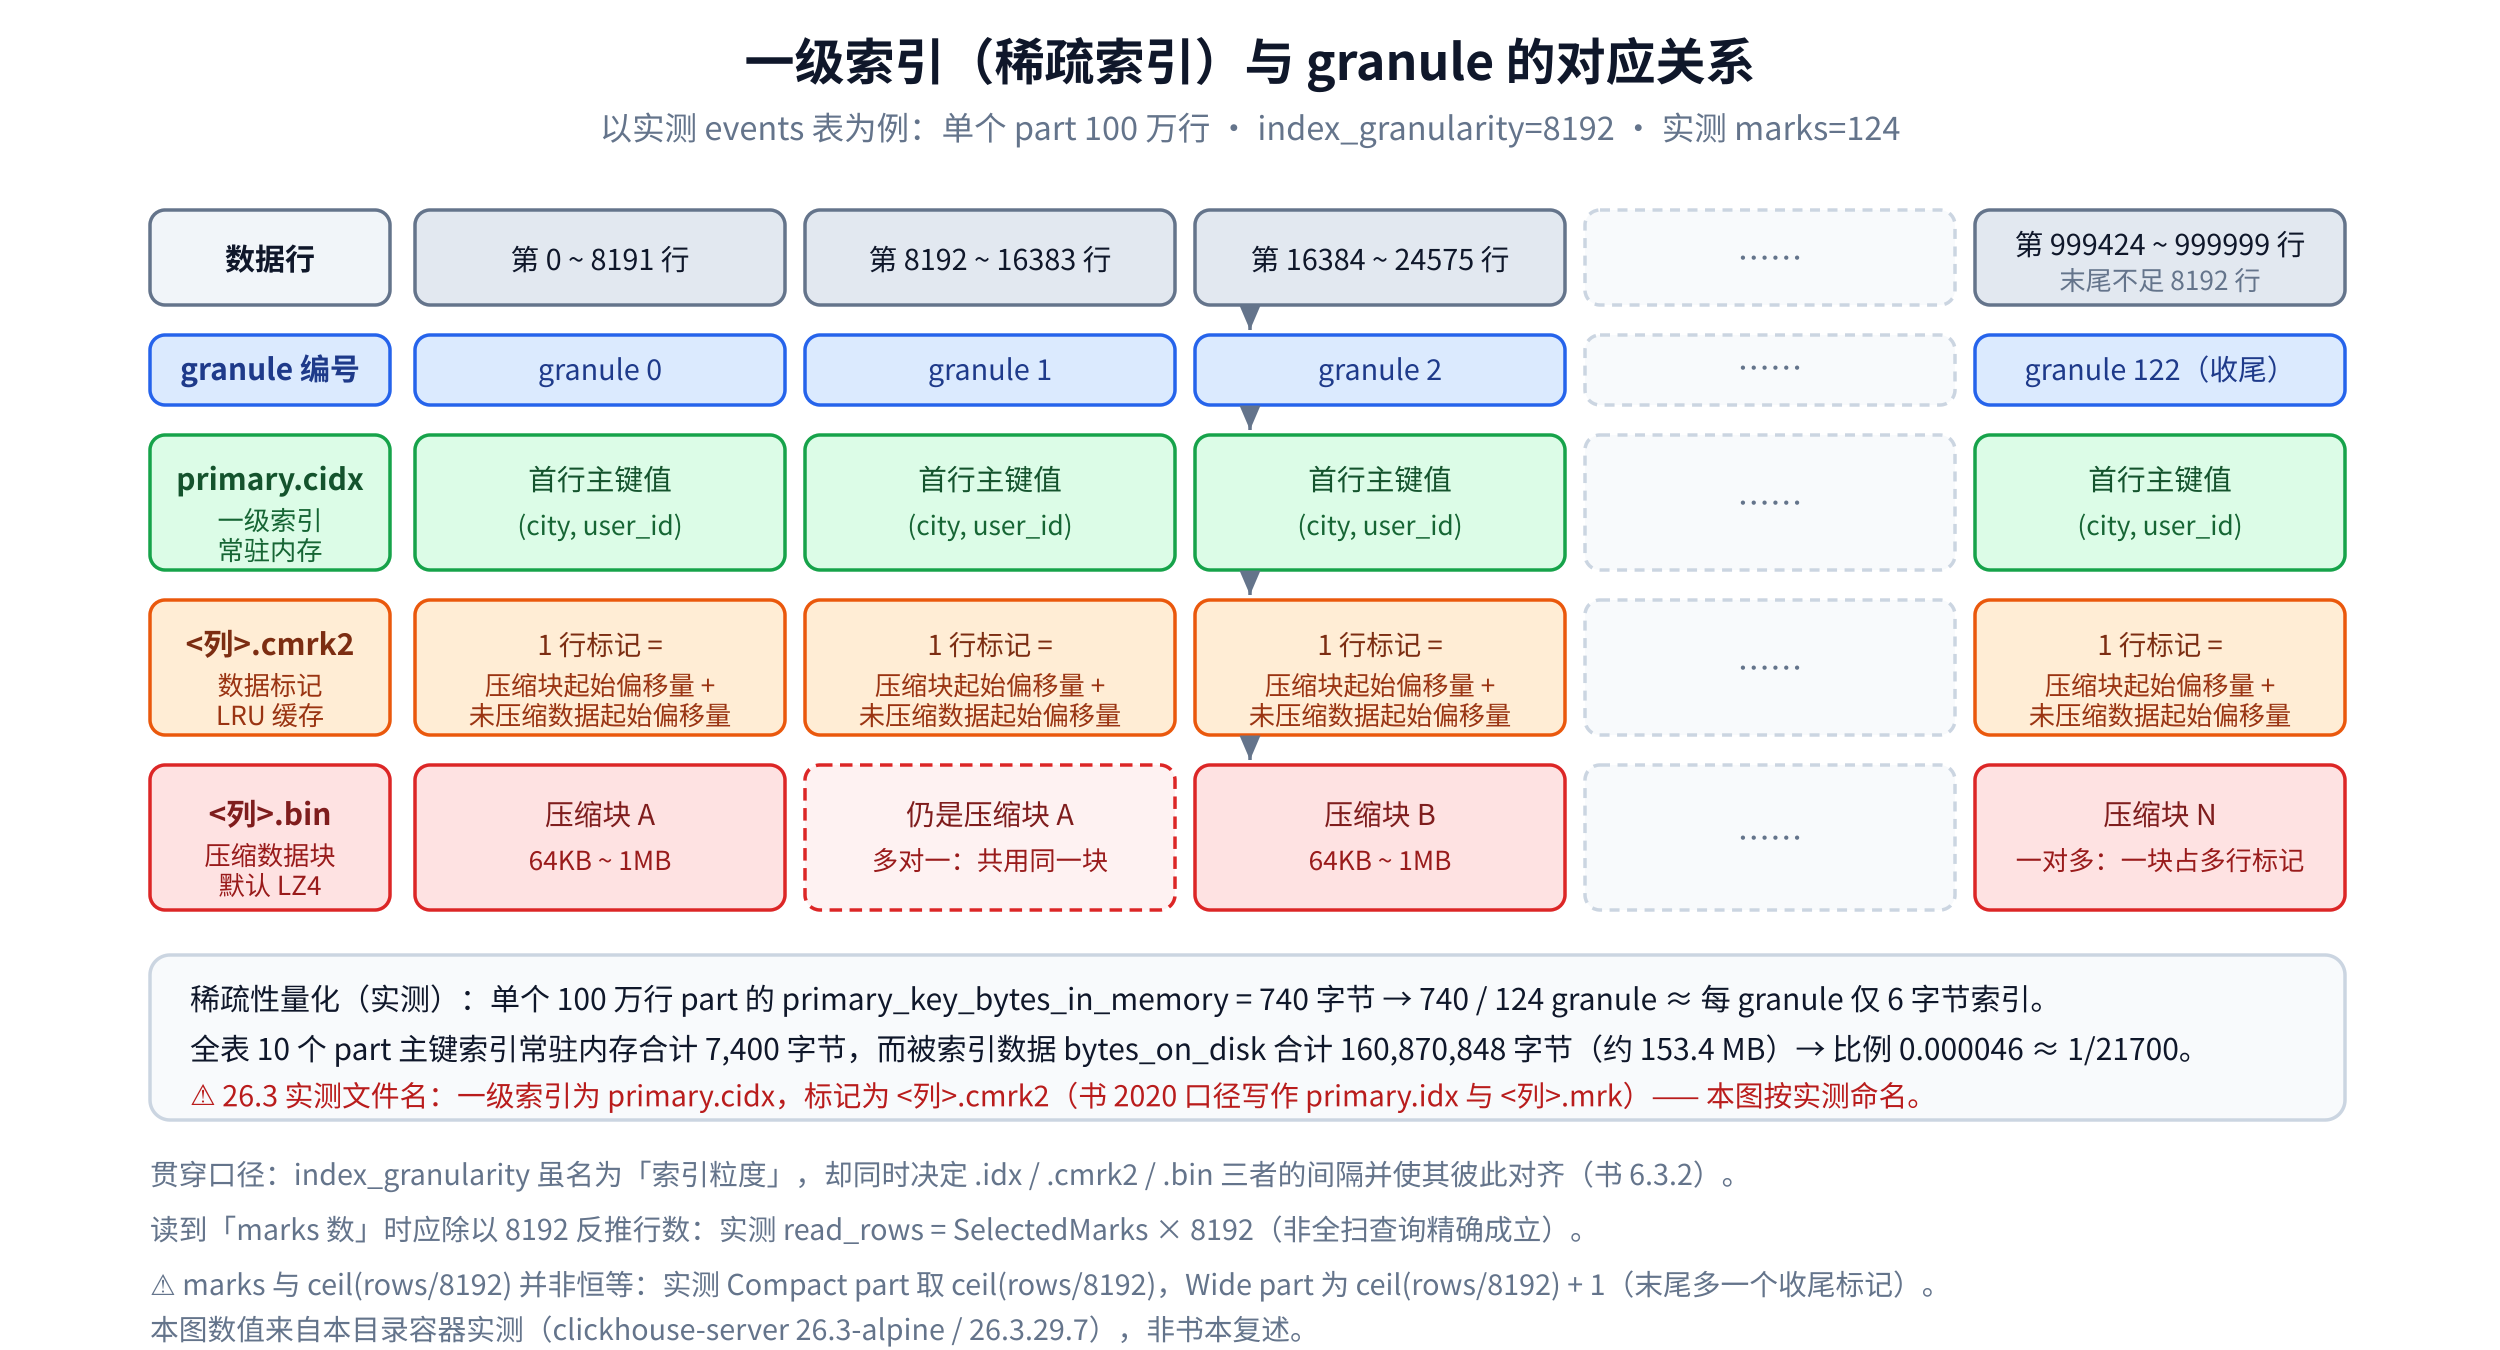
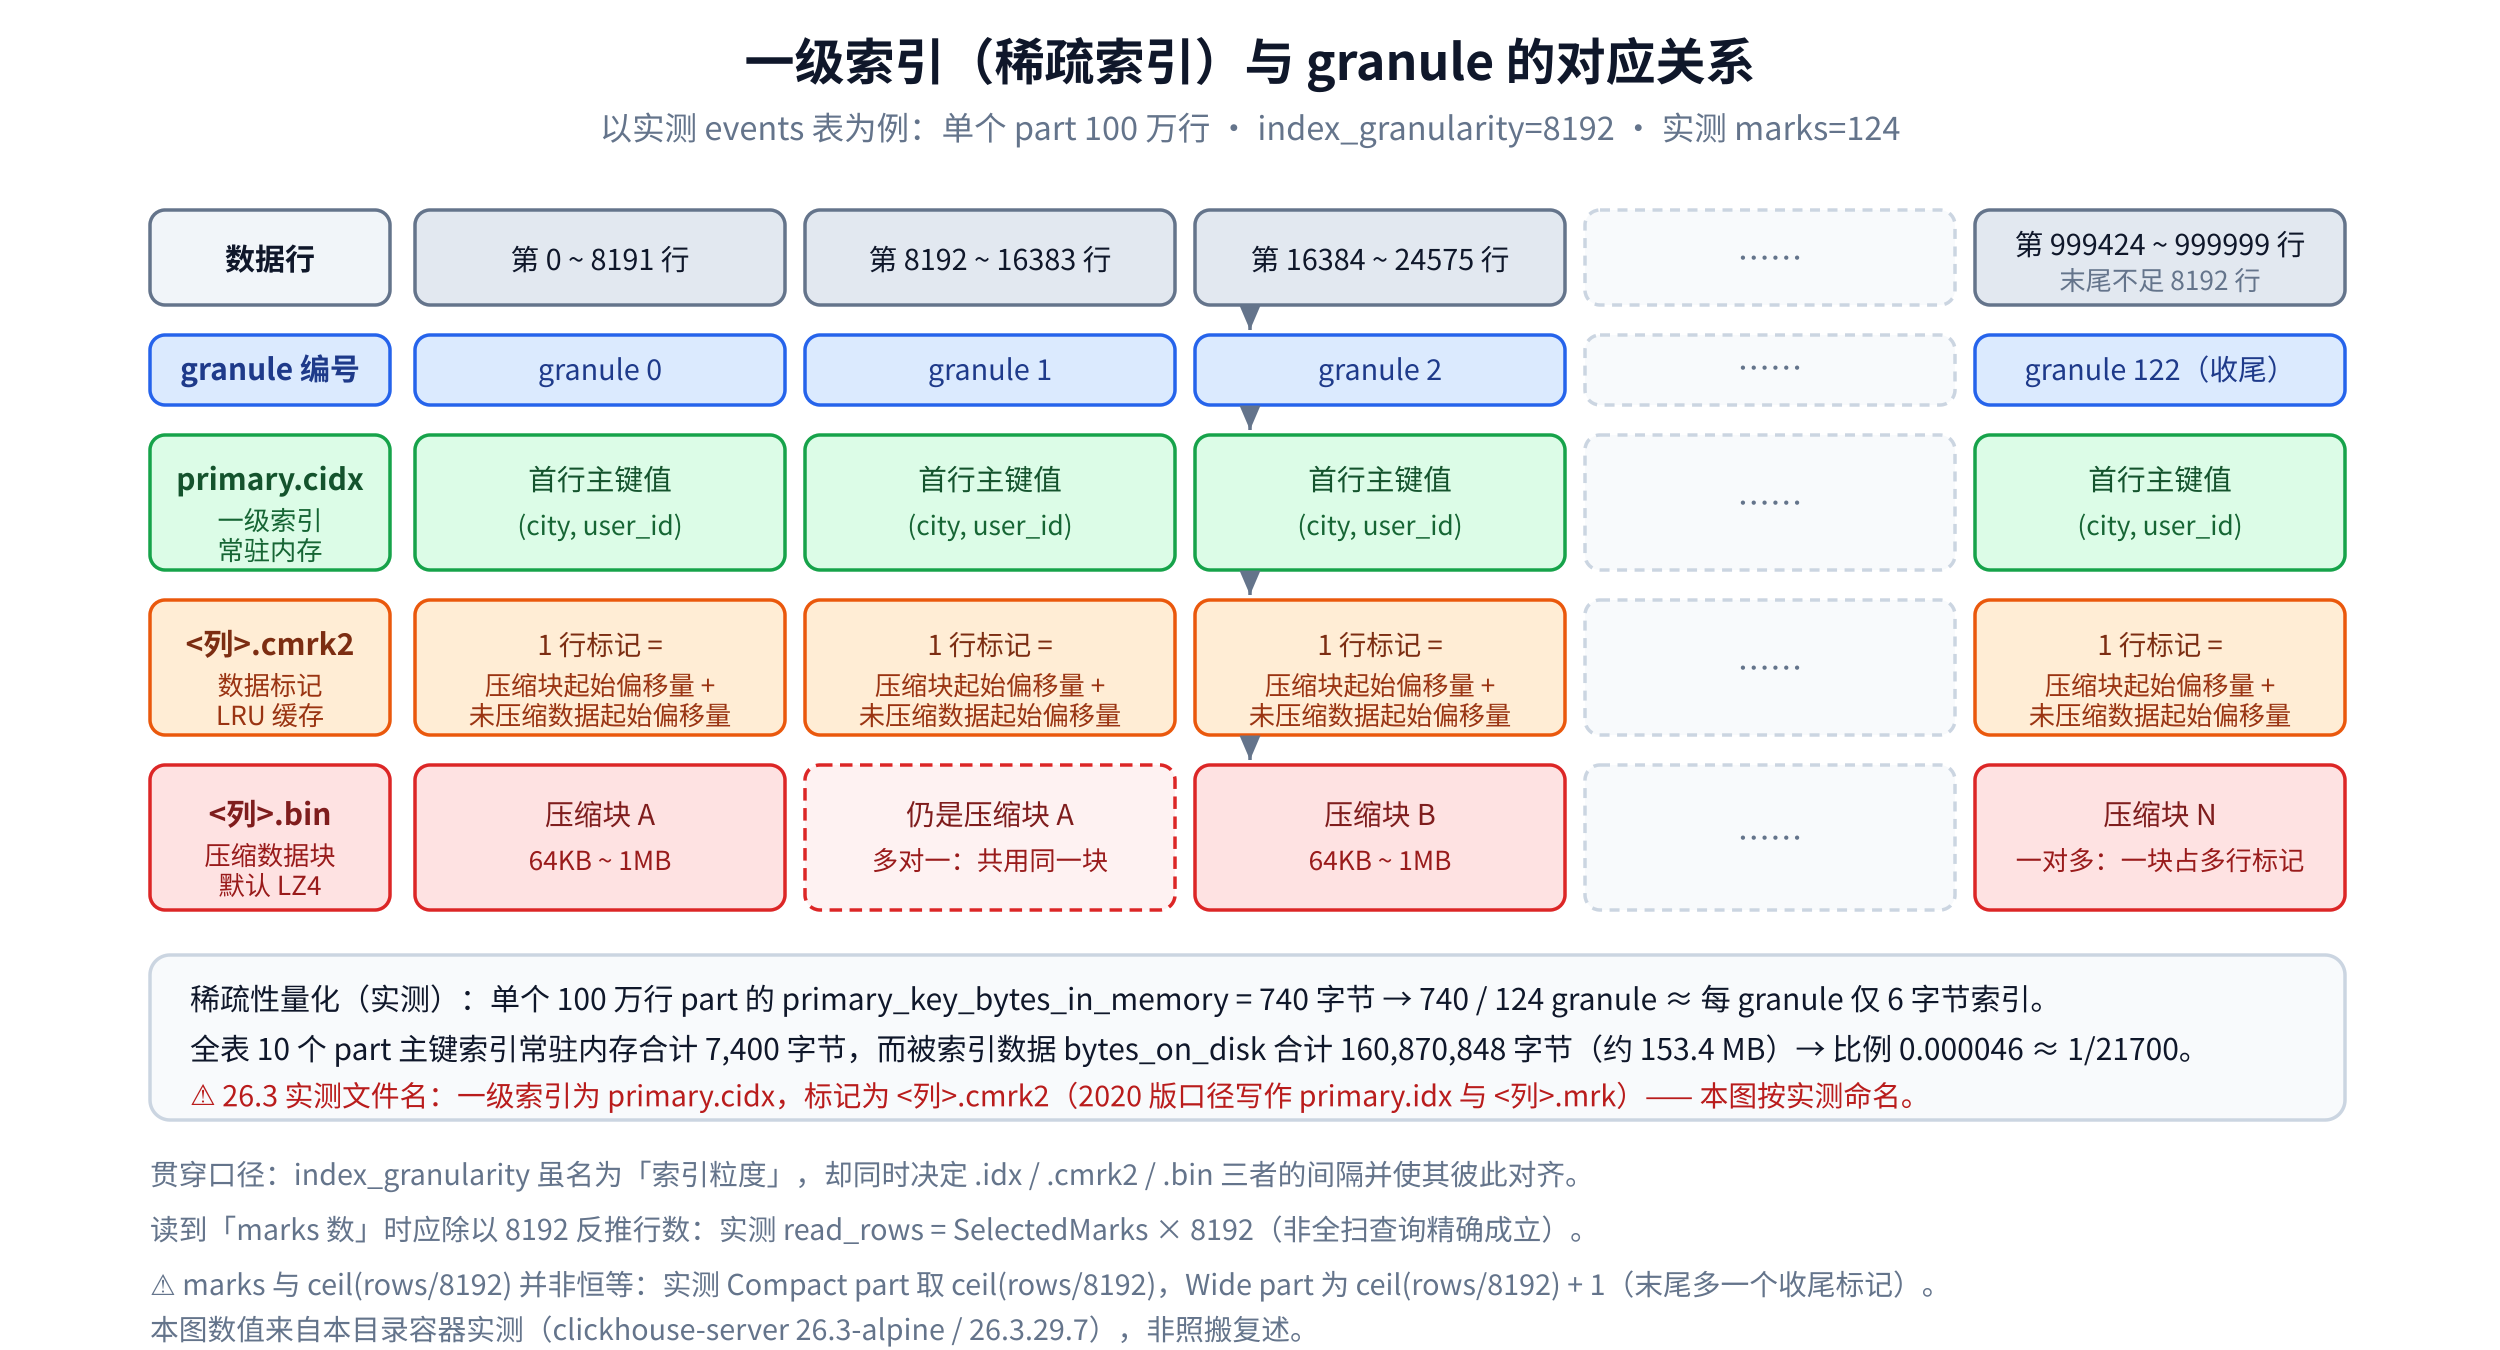
<svg xmlns="http://www.w3.org/2000/svg" viewBox="0 0 1000 540" width="1000" height="540" font-family="Microsoft YaHei, PingFang SC, Noto Sans CJK SC, sans-serif">
  <defs>
    <marker id="spA" markerWidth="9" markerHeight="9" refX="7" refY="3" orient="auto">
      <path d="M0,0 L7,3 L0,6 Z" fill="#64748b" />
    </marker>
  </defs>
  <rect x="0" y="0" width="1000" height="540" fill="#ffffff" />
  <text x="500" y="32" text-anchor="middle" font-size="20" font-weight="bold" fill="#0f172a">一级索引（稀疏索引）与 granule 的对应关系</text>
  <text x="500" y="56" text-anchor="middle" font-size="13" fill="#64748b">以实测 events 表为例：单个 part 100 万行 · index_granularity=8192 · 实测 marks=124</text>
  <rect x="60" y="84" width="96" height="38" rx="6" fill="#f1f5f9" stroke="#64748b" stroke-width="1.4" />
  <text x="108" y="108" text-anchor="middle" font-size="12" font-weight="bold" fill="#0f172a">数据行</text>
  <rect x="166" y="84" width="148" height="38" rx="6" fill="#e2e8f0" stroke="#64748b" stroke-width="1.4" />
  <text x="240" y="108" text-anchor="middle" font-size="11.5" fill="#0f172a">第 0 ~ 8191 行</text>
  <rect x="322" y="84" width="148" height="38" rx="6" fill="#e2e8f0" stroke="#64748b" stroke-width="1.4" />
  <text x="396" y="108" text-anchor="middle" font-size="11.5" fill="#0f172a">第 8192 ~ 16383 行</text>
  <rect x="478" y="84" width="148" height="38" rx="6" fill="#e2e8f0" stroke="#64748b" stroke-width="1.4" />
  <text x="552" y="108" text-anchor="middle" font-size="11.5" fill="#0f172a">第 16384 ~ 24575 行</text>
  <rect x="634" y="84" width="148" height="38" rx="6" fill="#f8fafc" stroke="#cbd5e1" stroke-width="1.4" stroke-dasharray="4 3" />
  <text x="708" y="108" text-anchor="middle" font-size="13" fill="#64748b">……</text>
  <rect x="790" y="84" width="148" height="38" rx="6" fill="#e2e8f0" stroke="#64748b" stroke-width="1.4" />
  <text x="864" y="102" text-anchor="middle" font-size="11.5" fill="#0f172a">第 999424 ~ 999999 行</text>
  <text x="864" y="116" text-anchor="middle" font-size="10.5" fill="#64748b">末尾不足 8192 行</text>
  <line x1="500" y1="126" x2="500" y2="132" stroke="#64748b" stroke-width="1.4" marker-end="url(#spA)" />
  <rect x="60" y="134" width="96" height="28" rx="6" fill="#dbeafe" stroke="#2563eb" stroke-width="1.4" />
  <text x="108" y="152" text-anchor="middle" font-size="12" font-weight="bold" fill="#1e3a8a">granule 编号</text>
  <rect x="166" y="134" width="148" height="28" rx="6" fill="#dbeafe" stroke="#2563eb" stroke-width="1.4" />
  <text x="240" y="152" text-anchor="middle" font-size="11.5" fill="#1e3a8a">granule 0</text>
  <rect x="322" y="134" width="148" height="28" rx="6" fill="#dbeafe" stroke="#2563eb" stroke-width="1.4" />
  <text x="396" y="152" text-anchor="middle" font-size="11.5" fill="#1e3a8a">granule 1</text>
  <rect x="478" y="134" width="148" height="28" rx="6" fill="#dbeafe" stroke="#2563eb" stroke-width="1.4" />
  <text x="552" y="152" text-anchor="middle" font-size="11.5" fill="#1e3a8a">granule 2</text>
  <rect x="634" y="134" width="148" height="28" rx="6" fill="#f8fafc" stroke="#cbd5e1" stroke-width="1.4" stroke-dasharray="4 3" />
  <text x="708" y="152" text-anchor="middle" font-size="13" fill="#64748b">……</text>
  <rect x="790" y="134" width="148" height="28" rx="6" fill="#dbeafe" stroke="#2563eb" stroke-width="1.4" />
  <text x="864" y="152" text-anchor="middle" font-size="11.5" fill="#1e3a8a">granule 122（收尾）</text>
  <line x1="500" y1="166" x2="500" y2="172" stroke="#64748b" stroke-width="1.4" marker-end="url(#spA)" />
  <rect x="60" y="174" width="96" height="54" rx="6" fill="#dcfce7" stroke="#16a34a" stroke-width="1.4" />
  <text x="108" y="196" text-anchor="middle" font-size="12" font-weight="bold" fill="#14532d">primary.cidx</text>
  <text x="108" y="212" text-anchor="middle" font-size="10.5" fill="#166534">一级索引</text>
  <text x="108" y="224" text-anchor="middle" font-size="10.5" fill="#166534">常驻内存</text>
  <rect x="166" y="174" width="148" height="54" rx="6" fill="#dcfce7" stroke="#16a34a" stroke-width="1.4" />
  <text x="240" y="196" text-anchor="middle" font-size="11.5" fill="#14532d">首行主键值</text>
  <text x="240" y="214" text-anchor="middle" font-size="10.5" fill="#166534">(city, user_id)</text>
  <rect x="322" y="174" width="148" height="54" rx="6" fill="#dcfce7" stroke="#16a34a" stroke-width="1.4" />
  <text x="396" y="196" text-anchor="middle" font-size="11.5" fill="#14532d">首行主键值</text>
  <text x="396" y="214" text-anchor="middle" font-size="10.5" fill="#166534">(city, user_id)</text>
  <rect x="478" y="174" width="148" height="54" rx="6" fill="#dcfce7" stroke="#16a34a" stroke-width="1.4" />
  <text x="552" y="196" text-anchor="middle" font-size="11.5" fill="#14532d">首行主键值</text>
  <text x="552" y="214" text-anchor="middle" font-size="10.5" fill="#166534">(city, user_id)</text>
  <rect x="634" y="174" width="148" height="54" rx="6" fill="#f8fafc" stroke="#cbd5e1" stroke-width="1.4" stroke-dasharray="4 3" />
  <text x="708" y="206" text-anchor="middle" font-size="13" fill="#64748b">……</text>
  <rect x="790" y="174" width="148" height="54" rx="6" fill="#dcfce7" stroke="#16a34a" stroke-width="1.4" />
  <text x="864" y="196" text-anchor="middle" font-size="11.5" fill="#14532d">首行主键值</text>
  <text x="864" y="214" text-anchor="middle" font-size="10.5" fill="#166534">(city, user_id)</text>
  <line x1="500" y1="232" x2="500" y2="238" stroke="#64748b" stroke-width="1.4" marker-end="url(#spA)" />
  <rect x="60" y="240" width="96" height="54" rx="6" fill="#ffedd5" stroke="#ea580c" stroke-width="1.4" />
  <text x="108" y="262" text-anchor="middle" font-size="12" font-weight="bold" fill="#7c2d12">&lt;列&gt;.cmrk2</text>
  <text x="108" y="278" text-anchor="middle" font-size="10.5" fill="#9a3412">数据标记</text>
  <text x="108" y="290" text-anchor="middle" font-size="10.5" fill="#9a3412">LRU 缓存</text>
  <rect x="166" y="240" width="148" height="54" rx="6" fill="#ffedd5" stroke="#ea580c" stroke-width="1.4" />
  <text x="240" y="262" text-anchor="middle" font-size="11" fill="#7c2d12">1 行标记 =</text>
  <text x="240" y="278" text-anchor="middle" font-size="10.5" fill="#9a3412">压缩块起始偏移量 +</text>
  <text x="240" y="290" text-anchor="middle" font-size="10.5" fill="#9a3412">未压缩数据起始偏移量</text>
  <rect x="322" y="240" width="148" height="54" rx="6" fill="#ffedd5" stroke="#ea580c" stroke-width="1.4" />
  <text x="396" y="262" text-anchor="middle" font-size="11" fill="#7c2d12">1 行标记 =</text>
  <text x="396" y="278" text-anchor="middle" font-size="10.5" fill="#9a3412">压缩块起始偏移量 +</text>
  <text x="396" y="290" text-anchor="middle" font-size="10.5" fill="#9a3412">未压缩数据起始偏移量</text>
  <rect x="478" y="240" width="148" height="54" rx="6" fill="#ffedd5" stroke="#ea580c" stroke-width="1.4" />
  <text x="552" y="262" text-anchor="middle" font-size="11" fill="#7c2d12">1 行标记 =</text>
  <text x="552" y="278" text-anchor="middle" font-size="10.5" fill="#9a3412">压缩块起始偏移量 +</text>
  <text x="552" y="290" text-anchor="middle" font-size="10.5" fill="#9a3412">未压缩数据起始偏移量</text>
  <rect x="634" y="240" width="148" height="54" rx="6" fill="#f8fafc" stroke="#cbd5e1" stroke-width="1.4" stroke-dasharray="4 3" />
  <text x="708" y="272" text-anchor="middle" font-size="13" fill="#64748b">……</text>
  <rect x="790" y="240" width="148" height="54" rx="6" fill="#ffedd5" stroke="#ea580c" stroke-width="1.4" />
  <text x="864" y="262" text-anchor="middle" font-size="11" fill="#7c2d12">1 行标记 =</text>
  <text x="864" y="278" text-anchor="middle" font-size="10.5" fill="#9a3412">压缩块起始偏移量 +</text>
  <text x="864" y="290" text-anchor="middle" font-size="10.5" fill="#9a3412">未压缩数据起始偏移量</text>
  <line x1="500" y1="298" x2="500" y2="304" stroke="#64748b" stroke-width="1.4" marker-end="url(#spA)" />
  <rect x="60" y="306" width="96" height="58" rx="6" fill="#fee2e2" stroke="#dc2626" stroke-width="1.4" />
  <text x="108" y="330" text-anchor="middle" font-size="12" font-weight="bold" fill="#7f1d1d">&lt;列&gt;.bin</text>
  <text x="108" y="346" text-anchor="middle" font-size="10.5" fill="#991b1b">压缩数据块</text>
  <text x="108" y="358" text-anchor="middle" font-size="10.5" fill="#991b1b">默认 LZ4</text>
  <rect x="166" y="306" width="148" height="58" rx="6" fill="#fee2e2" stroke="#dc2626" stroke-width="1.4" />
  <text x="240" y="330" text-anchor="middle" font-size="11.5" fill="#7f1d1d">压缩块 A</text>
  <text x="240" y="348" text-anchor="middle" font-size="10.5" fill="#991b1b">64KB ~ 1MB</text>
  <rect x="322" y="306" width="148" height="58" rx="6" fill="#fef2f2" stroke="#dc2626" stroke-width="1.4" stroke-dasharray="5 3" />
  <text x="396" y="330" text-anchor="middle" font-size="11.5" fill="#7f1d1d">仍是压缩块 A</text>
  <text x="396" y="348" text-anchor="middle" font-size="10.5" fill="#991b1b">多对一：共用同一块</text>
  <rect x="478" y="306" width="148" height="58" rx="6" fill="#fee2e2" stroke="#dc2626" stroke-width="1.4" />
  <text x="552" y="330" text-anchor="middle" font-size="11.5" fill="#7f1d1d">压缩块 B</text>
  <text x="552" y="348" text-anchor="middle" font-size="10.5" fill="#991b1b">64KB ~ 1MB</text>
  <rect x="634" y="306" width="148" height="58" rx="6" fill="#f8fafc" stroke="#cbd5e1" stroke-width="1.4" stroke-dasharray="4 3" />
  <text x="708" y="340" text-anchor="middle" font-size="13" fill="#64748b">……</text>
  <rect x="790" y="306" width="148" height="58" rx="6" fill="#fee2e2" stroke="#dc2626" stroke-width="1.4" />
  <text x="864" y="330" text-anchor="middle" font-size="11.5" fill="#7f1d1d">压缩块 N</text>
  <text x="864" y="348" text-anchor="middle" font-size="10.5" fill="#991b1b">一对多：一块占多行标记</text>
  <rect x="60" y="382" width="878" height="66" rx="8" fill="#f8fafc" stroke="#cbd5e1" stroke-width="1.4" />
  <text x="76" y="404" font-size="12" fill="#0f172a">稀疏性量化（实测）：单个 100 万行 part 的 primary_key_bytes_in_memory = 740 字节 → 740 / 124 granule ≈ 每 granule 仅 6 字节索引。</text>
  <text x="76" y="424" font-size="12" fill="#0f172a">全表 10 个 part 主键索引常驻内存合计 7,400 字节，而被索引数据 bytes_on_disk 合计 160,870,848 字节（约 153.4 MB）→ 比例 0.000046 ≈ 1/21700。</text>
-   <text x="76" y="442" font-size="11.5" fill="#b91c1c">⚠️ 26.3 实测文件名：一级索引为 primary.cidx，标记为 &lt;列&gt;.cmrk2（书 2020 口径写作 primary.idx 与 &lt;列&gt;.mrk）—— 本图按实测命名。</text>
-   <text x="60" y="474" font-size="11.5" fill="#64748b">贯穿口径：index_granularity 虽名为「索引粒度」，却同时决定 .idx / .cmrk2 / .bin 三者的间隔并使其彼此对齐（书 6.3.2）。</text>
+   <text x="76" y="442" font-size="11.5" fill="#b91c1c">⚠️ 26.3 实测文件名：一级索引为 primary.cidx，标记为 &lt;列&gt;.cmrk2（2020 版口径写作 primary.idx 与 &lt;列&gt;.mrk）—— 本图按实测命名。</text>
+   <text x="60" y="474" font-size="11.5" fill="#64748b">贯穿口径：index_granularity 虽名为「索引粒度」，却同时决定 .idx / .cmrk2 / .bin 三者的间隔并使其彼此对齐。</text>
  <text x="60" y="496" font-size="11.5" fill="#64748b">读到「marks 数」时应除以 8192 反推行数：实测 read_rows = SelectedMarks × 8192（非全扫查询精确成立）。</text>
  <text x="60" y="518" font-size="11.5" fill="#64748b">⚠️ marks 与 ceil(rows/8192) 并非恒等：实测 Compact part 取 ceil(rows/8192)，Wide part 为 ceil(rows/8192) + 1（末尾多一个收尾标记）。</text>
-   <text x="60" y="536" font-size="11.5" fill="#64748b">本图数值来自本目录容器实测（clickhouse-server 26.3-alpine / 26.3.29.7），非书本复述。</text>
+   <text x="60" y="536" font-size="11.5" fill="#64748b">本图数值来自本目录容器实测（clickhouse-server 26.3-alpine / 26.3.29.7），非照搬复述。</text>
</svg>
